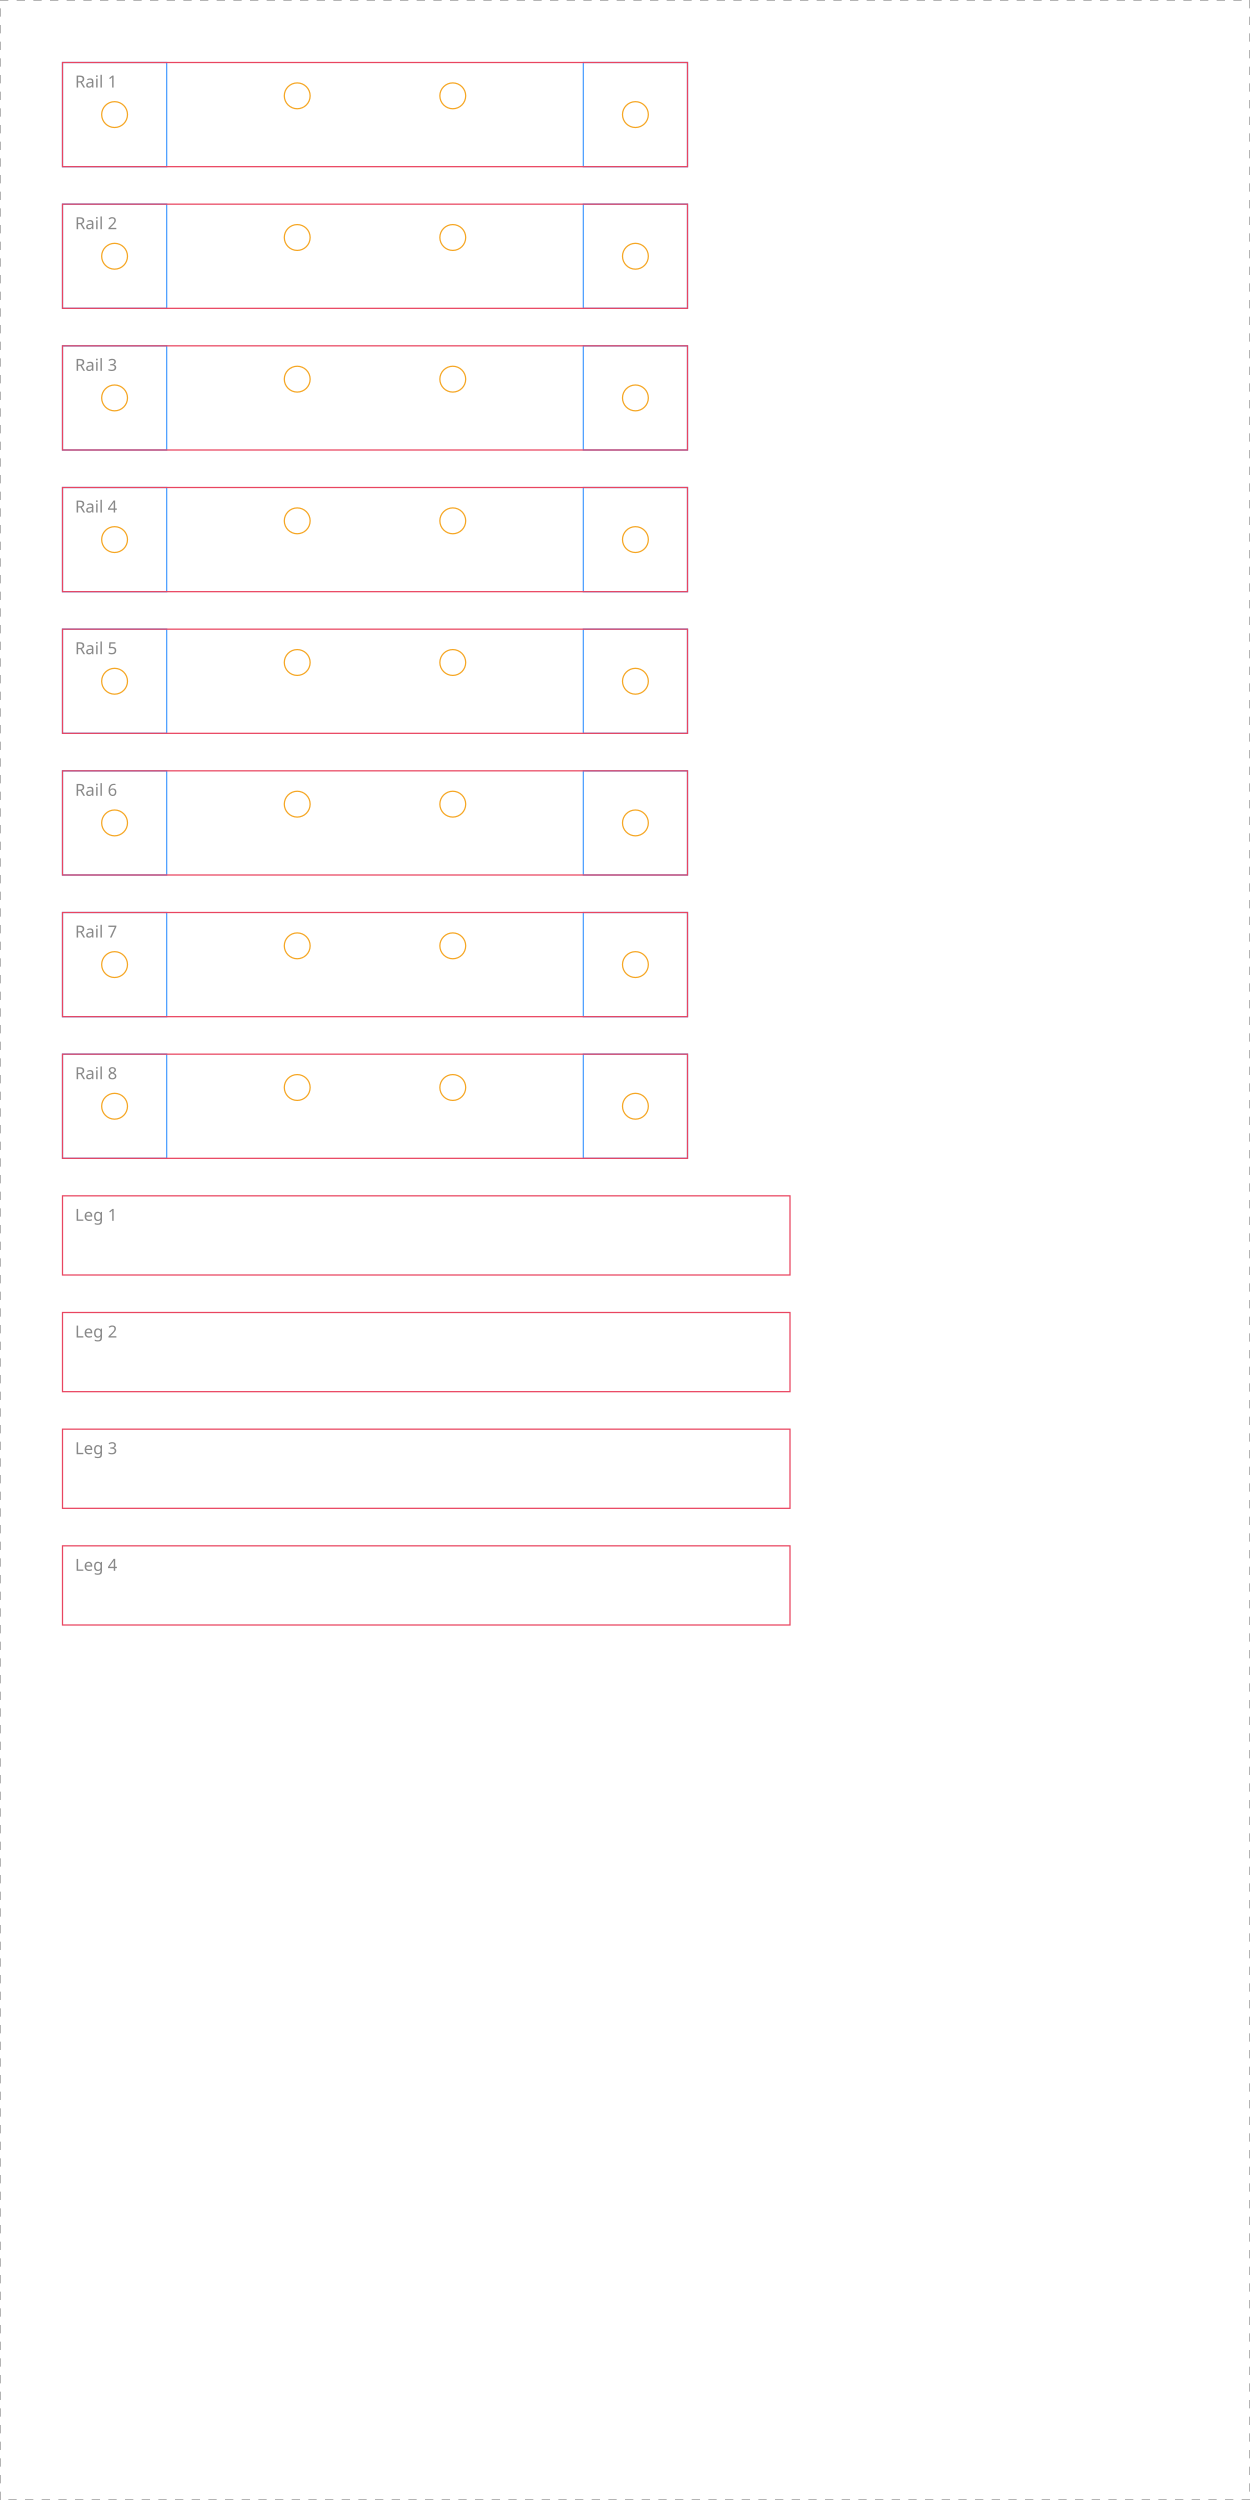
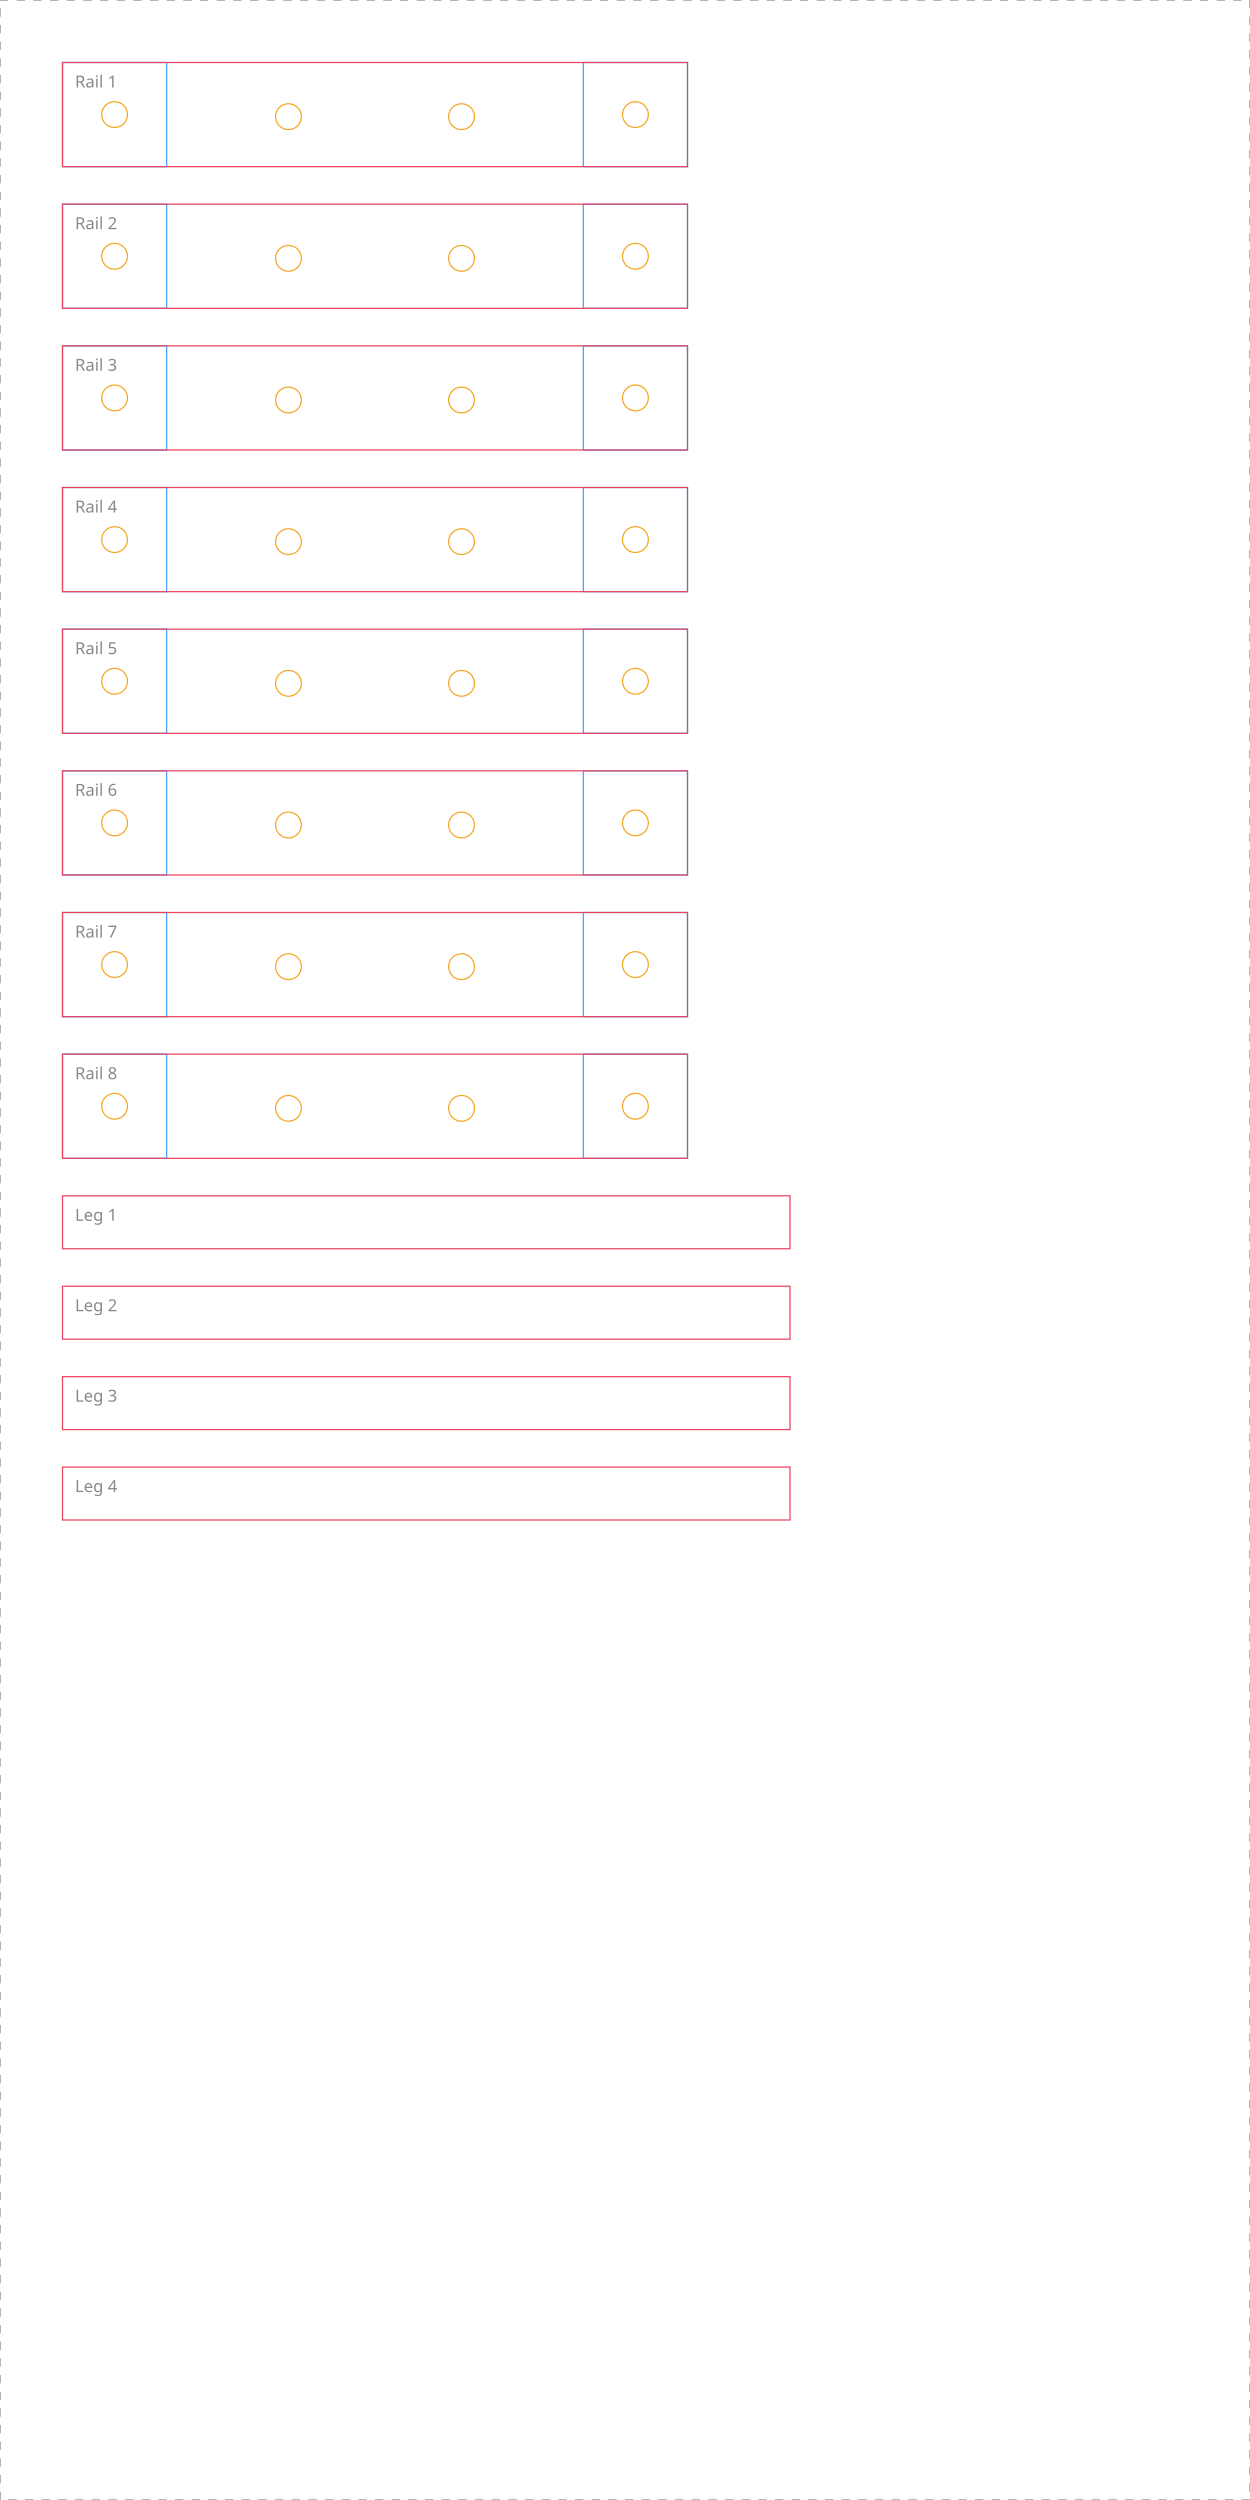
<svg xmlns="http://www.w3.org/2000/svg" width="300mm" height="600mm" viewBox="0 0 300 600">
  <g id="GUIDE" fill="none" stroke="#888888" stroke-width="0.3" stroke-dasharray="2 2">
    <rect x="0" y="0" width="300" height="600" />
    <text x="18" y="21" font-size="4" font-family="sans-serif" fill="#888888" stroke="none">Rail 1</text>
    <text x="18" y="55" font-size="4" font-family="sans-serif" fill="#888888" stroke="none">Rail 2</text>
    <text x="18" y="89" font-size="4" font-family="sans-serif" fill="#888888" stroke="none">Rail 3</text>
    <text x="18" y="123" font-size="4" font-family="sans-serif" fill="#888888" stroke="none">Rail 4</text>
    <text x="18" y="157" font-size="4" font-family="sans-serif" fill="#888888" stroke="none">Rail 5</text>
    <text x="18" y="191" font-size="4" font-family="sans-serif" fill="#888888" stroke="none">Rail 6</text>
    <text x="18" y="225" font-size="4" font-family="sans-serif" fill="#888888" stroke="none">Rail 7</text>
    <text x="18" y="259" font-size="4" font-family="sans-serif" fill="#888888" stroke="none">Rail 8</text>
    <text x="18" y="293" font-size="4" font-family="sans-serif" fill="#888888" stroke="none">Leg 1</text>
-     <text x="18" y="321" font-size="4" font-family="sans-serif" fill="#888888" stroke="none">Leg 2</text>
-     <text x="18" y="349" font-size="4" font-family="sans-serif" fill="#888888" stroke="none">Leg 3</text>
-     <text x="18" y="377" font-size="4" font-family="sans-serif" fill="#888888" stroke="none">Leg 4</text>
+     <text x="18" y="314.7" font-size="4" font-family="sans-serif" fill="#888888" stroke="none">Leg 2</text>
+     <text x="18" y="336.4" font-size="4" font-family="sans-serif" fill="#888888" stroke="none">Leg 3</text>
+     <text x="18" y="358.1" font-size="4" font-family="sans-serif" fill="#888888" stroke="none">Leg 4</text>
  </g>
  <g id="DRILL-6.2mm" fill="none" stroke="#f5a623" stroke-width="0.3">
    <circle cx="27.5" cy="27.5" r="3.1" />
    <circle cx="152.5" cy="27.5" r="3.1" />
-     <circle cx="71.333" cy="23" r="3.1" />
-     <circle cx="108.667" cy="23" r="3.1" />
+     <circle cx="69.233" cy="28" r="3.1" />
+     <circle cx="110.767" cy="28" r="3.1" />
    <circle cx="27.5" cy="61.5" r="3.1" />
    <circle cx="152.5" cy="61.5" r="3.1" />
-     <circle cx="71.333" cy="57" r="3.1" />
-     <circle cx="108.667" cy="57" r="3.1" />
+     <circle cx="69.233" cy="62" r="3.1" />
+     <circle cx="110.767" cy="62" r="3.1" />
    <circle cx="27.5" cy="95.5" r="3.1" />
    <circle cx="152.5" cy="95.5" r="3.1" />
-     <circle cx="71.333" cy="91" r="3.1" />
-     <circle cx="108.667" cy="91" r="3.1" />
+     <circle cx="69.233" cy="96" r="3.1" />
+     <circle cx="110.767" cy="96" r="3.1" />
    <circle cx="27.5" cy="129.5" r="3.1" />
    <circle cx="152.5" cy="129.5" r="3.1" />
-     <circle cx="71.333" cy="125" r="3.1" />
-     <circle cx="108.667" cy="125" r="3.1" />
+     <circle cx="69.233" cy="130" r="3.1" />
+     <circle cx="110.767" cy="130" r="3.1" />
    <circle cx="27.5" cy="163.5" r="3.1" />
    <circle cx="152.5" cy="163.5" r="3.1" />
-     <circle cx="71.333" cy="159" r="3.1" />
-     <circle cx="108.667" cy="159" r="3.1" />
+     <circle cx="69.233" cy="164" r="3.1" />
+     <circle cx="110.767" cy="164" r="3.1" />
    <circle cx="27.5" cy="197.5" r="3.1" />
    <circle cx="152.5" cy="197.5" r="3.1" />
-     <circle cx="71.333" cy="193" r="3.1" />
-     <circle cx="108.667" cy="193" r="3.1" />
+     <circle cx="69.233" cy="198" r="3.1" />
+     <circle cx="110.767" cy="198" r="3.1" />
    <circle cx="27.5" cy="231.5" r="3.1" />
    <circle cx="152.5" cy="231.5" r="3.1" />
-     <circle cx="71.333" cy="227" r="3.1" />
-     <circle cx="108.667" cy="227" r="3.1" />
+     <circle cx="69.233" cy="232" r="3.1" />
+     <circle cx="110.767" cy="232" r="3.1" />
    <circle cx="27.5" cy="265.5" r="3.1" />
    <circle cx="152.5" cy="265.5" r="3.1" />
-     <circle cx="71.333" cy="261" r="3.1" />
-     <circle cx="108.667" cy="261" r="3.1" />
+     <circle cx="69.233" cy="266" r="3.1" />
+     <circle cx="110.767" cy="266" r="3.1" />
  </g>
  <g id="POCKET-6.35mm" fill="none" stroke="#4a9eff" stroke-width="0.3">
    <rect x="15" y="15" width="25" height="25" />
    <rect x="140" y="15" width="25" height="25" />
    <rect x="15" y="49" width="25" height="25" />
    <rect x="140" y="49" width="25" height="25" />
    <rect x="15" y="83" width="25" height="25" />
    <rect x="140" y="83" width="25" height="25" />
    <rect x="15" y="117" width="25" height="25" />
    <rect x="140" y="117" width="25" height="25" />
    <rect x="15" y="151" width="25" height="25" />
    <rect x="140" y="151" width="25" height="25" />
    <rect x="15" y="185" width="25" height="25" />
    <rect x="140" y="185" width="25" height="25" />
    <rect x="15" y="219" width="25" height="25" />
    <rect x="140" y="219" width="25" height="25" />
    <rect x="15" y="253" width="25" height="25" />
    <rect x="140" y="253" width="25" height="25" />
  </g>
  <g id="CUT" fill="none" stroke="#e94560" stroke-width="0.3">
    <rect x="15" y="15" width="150" height="25" />
    <rect x="15" y="49" width="150" height="25" />
    <rect x="15" y="83" width="150" height="25" />
    <rect x="15" y="117" width="150" height="25" />
    <rect x="15" y="151" width="150" height="25" />
    <rect x="15" y="185" width="150" height="25" />
    <rect x="15" y="219" width="150" height="25" />
    <rect x="15" y="253" width="150" height="25" />
-     <rect x="15" y="287" width="174.6" height="19" />
-     <rect x="15" y="315" width="174.6" height="19" />
-     <rect x="15" y="343" width="174.6" height="19" />
-     <rect x="15" y="371" width="174.6" height="19" />
+     <rect x="15" y="287" width="174.6" height="12.7" />
+     <rect x="15" y="308.7" width="174.6" height="12.7" />
+     <rect x="15" y="330.4" width="174.6" height="12.7" />
+     <rect x="15" y="352.1" width="174.6" height="12.7" />
  </g>
</svg>
